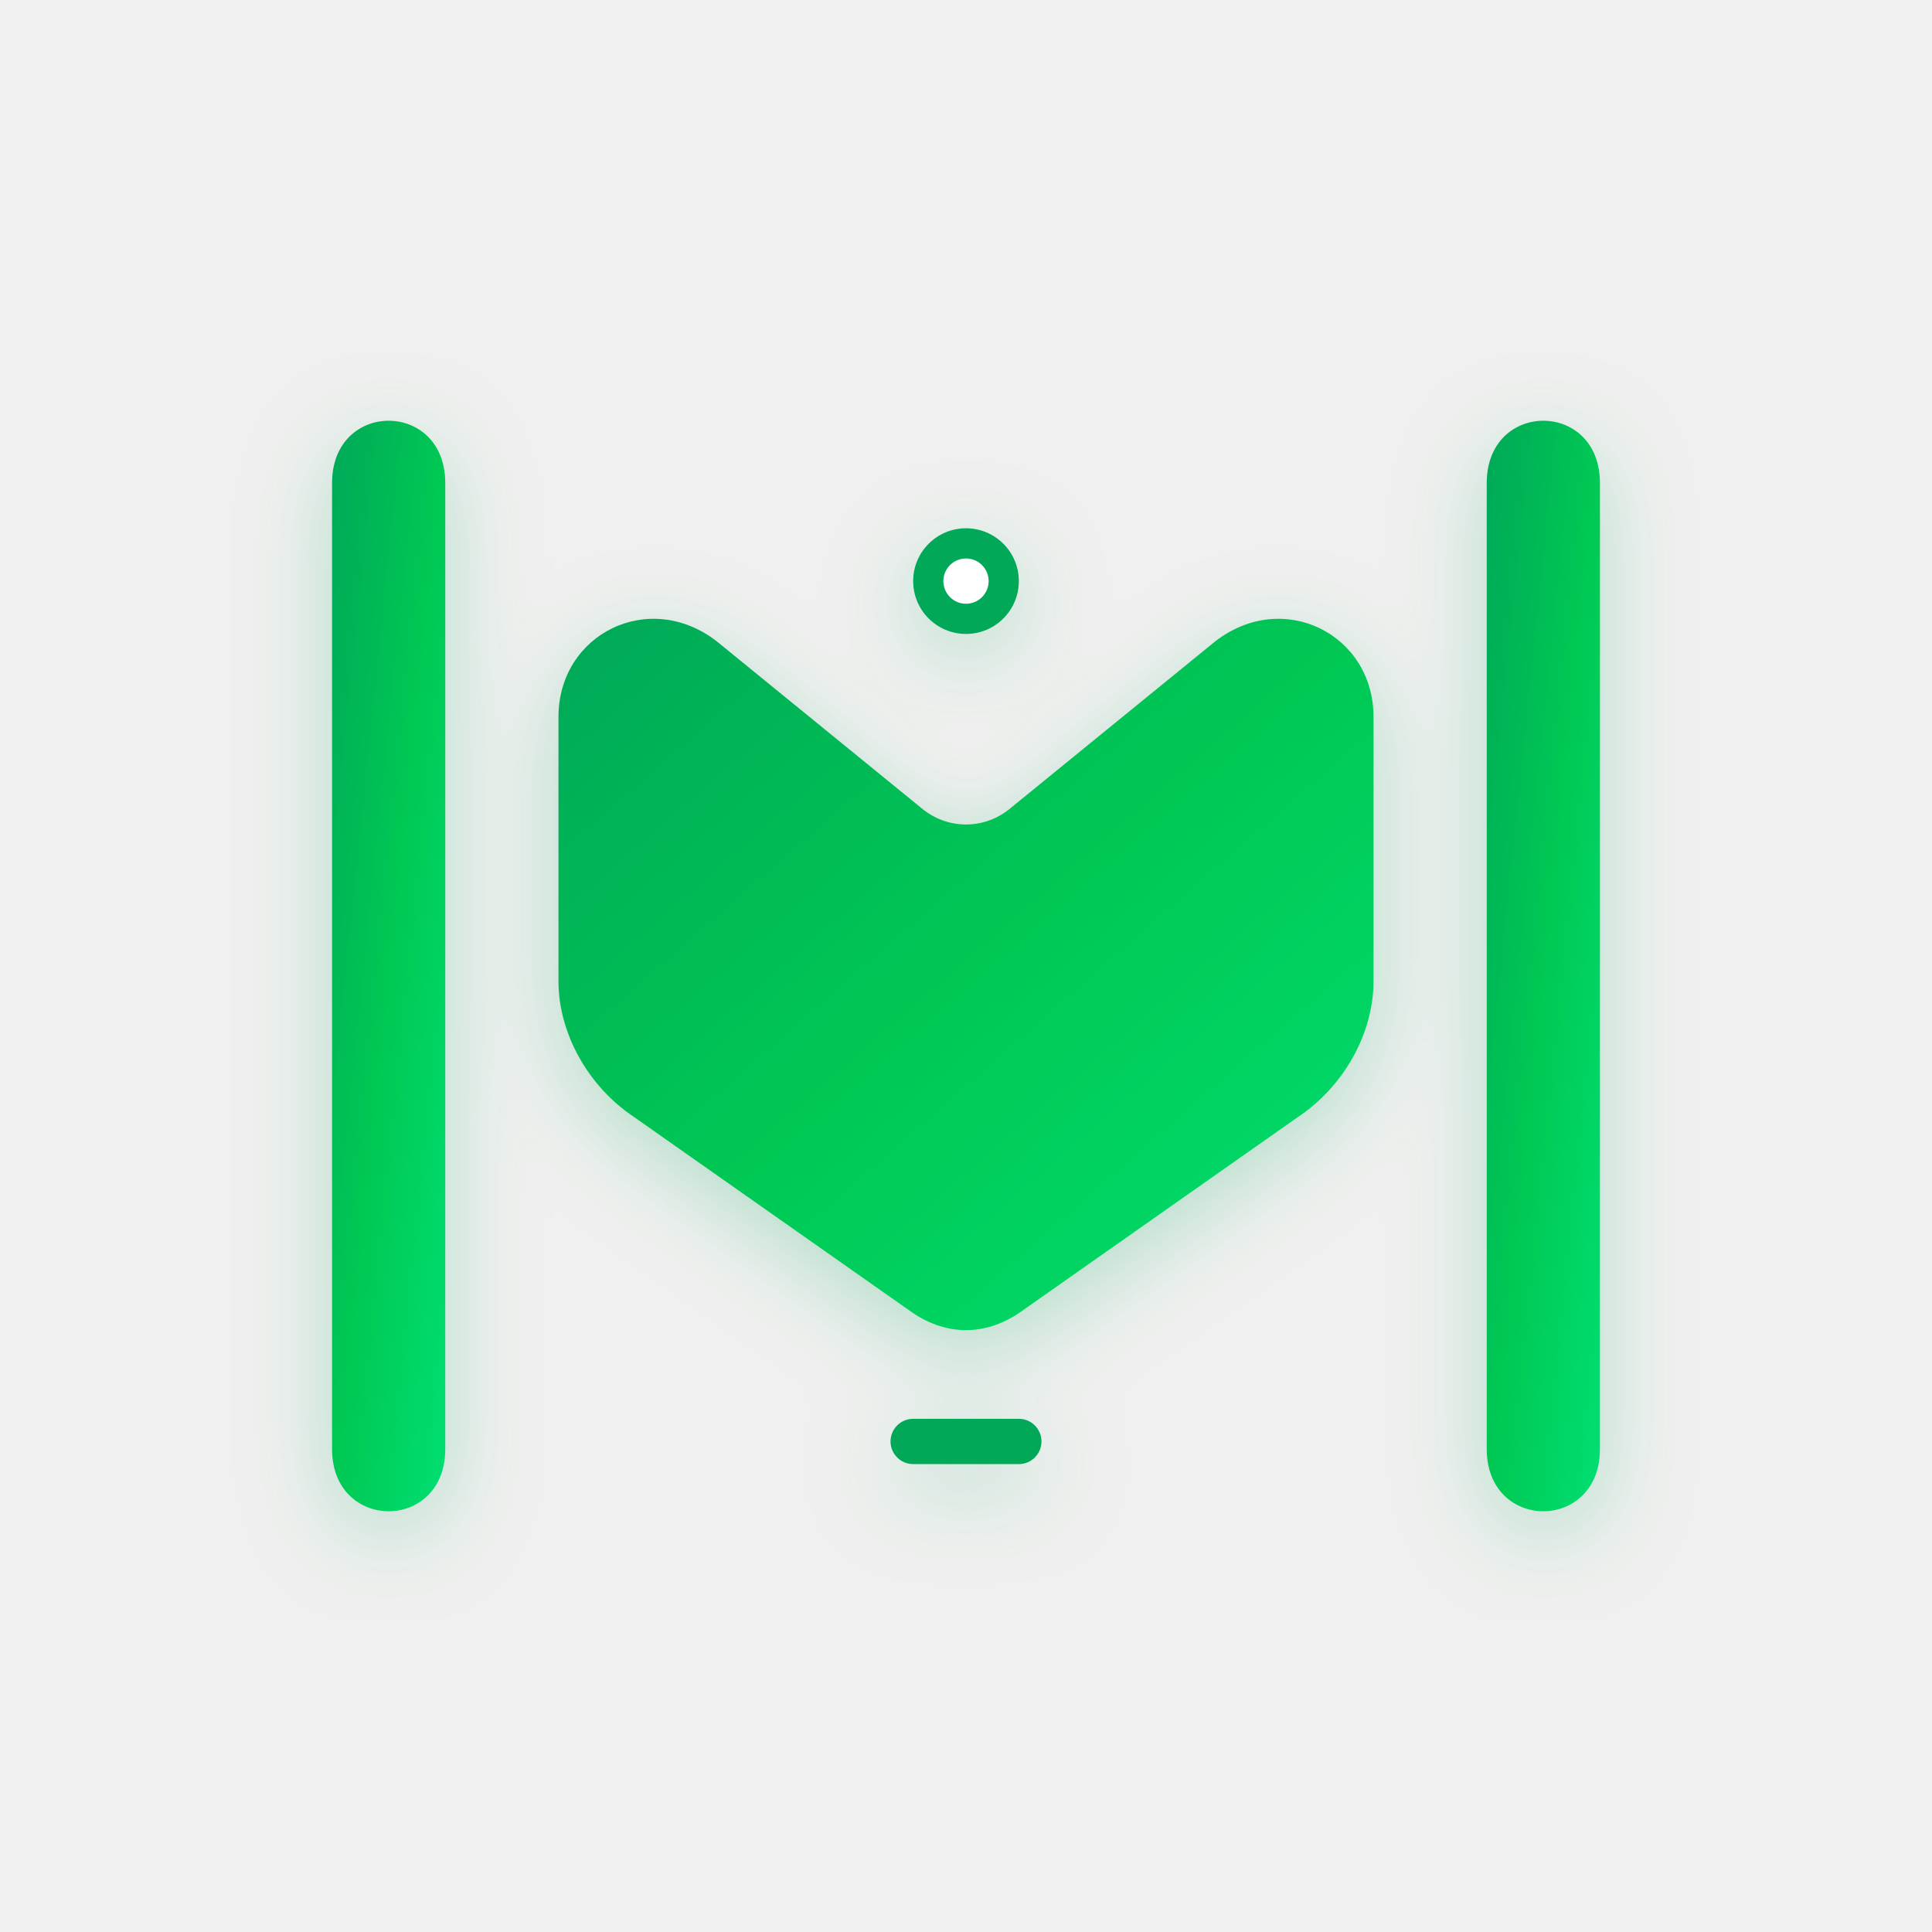
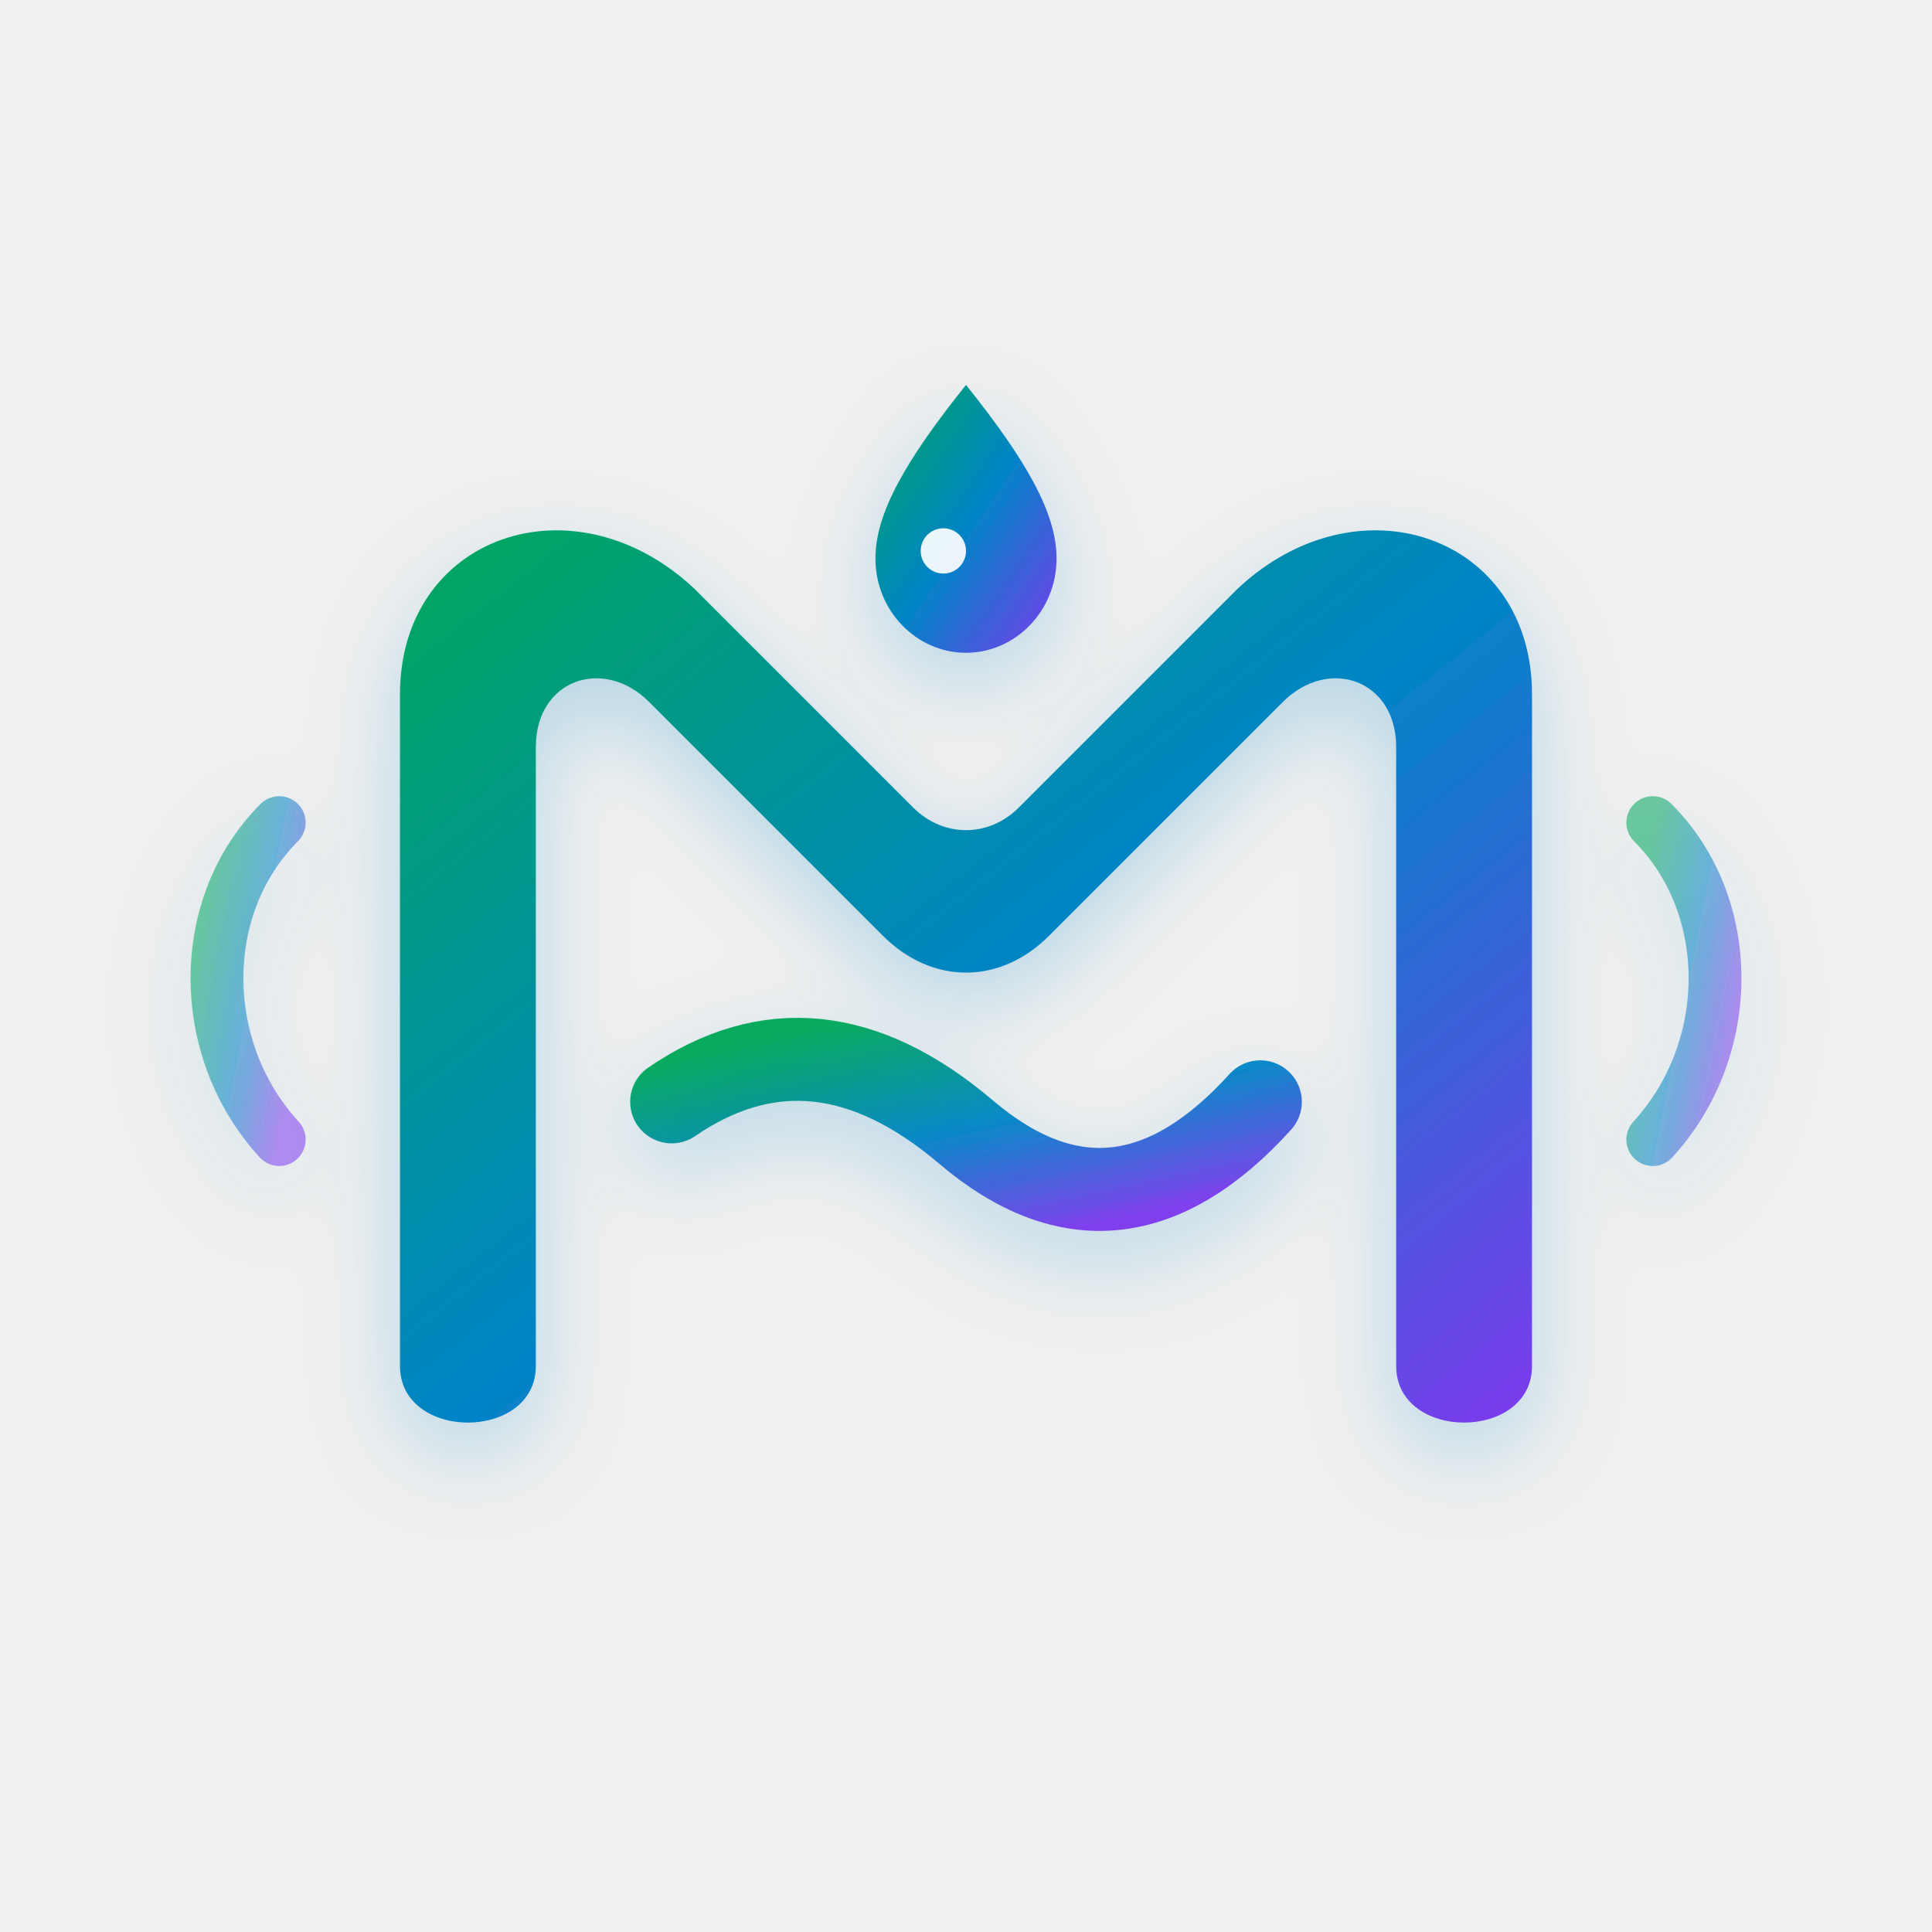
<svg xmlns="http://www.w3.org/2000/svg" viewBox="0 0 512 512" width="512" height="512">
  <defs>
-     <linearGradient id="emeraldLightMuxis" x1="0%" y1="0%" x2="100%" y2="100%">
+     <linearGradient id="muxisPrismLight" x1="0%" y1="0%" x2="100%" y2="100%">
      <stop offset="0%" stop-color="#00A859" />
-       <stop offset="50%" stop-color="#00C853" />
-       <stop offset="100%" stop-color="#05DF72" />
+       <stop offset="52%" stop-color="#0284C7" />
+       <stop offset="100%" stop-color="#7C3AED" />
    </linearGradient>
-     <filter id="lightDropShadow" x="-10%" y="-10%" width="120%" height="120%">
-       <feDropShadow dx="0" dy="6" stdDeviation="12" flood-color="#00A859" flood-opacity="0.25" />
+     <filter id="muxisShadowLight" x="-15%" y="-15%" width="130%" height="130%">
+       <feDropShadow dx="0" dy="8" stdDeviation="12" flood-color="#0284C7" flood-opacity="0.24" />
    </filter>
  </defs>
-   <g filter="url(#lightDropShadow)">
-     <path d="M 88 128              C 88 106, 118 106, 118 128              L 118 384              C 118 406, 88 406, 88 384              Z" fill="url(#emeraldLightMuxis)" />
-     <path d="M 394 128              C 394 106, 424 106, 424 128              L 424 384              C 424 406, 394 406, 394 384              Z" fill="url(#emeraldLightMuxis)" />
-     <path d="M 148 190              C 148 168, 172 156, 190 170              L 244 214              C 251 220, 261 220, 268 214              L 322 170              C 340 156, 364 168, 364 190              L 364 260              C 364 274, 356 288, 344 296              L 270 348              C 261 354, 251 354, 242 348              L 168 296              C 156 288, 148 274, 148 260              Z" fill="url(#emeraldLightMuxis)" />
-     <circle cx="256" cy="154" r="14" fill="#00A859" />
-     <circle cx="256" cy="154" r="6" fill="#FFFFFF" />
-     <rect x="236" y="376" width="40" height="12" rx="6" fill="#00A859" />
+   <g filter="url(#muxisShadowLight)">
+     <path d="M 74 218 C 52 240, 52 278, 74 302" fill="none" stroke="url(#muxisPrismLight)" stroke-width="14" stroke-linecap="round" opacity="0.55" />
+     <path d="M 438 218 C 460 240, 460 278, 438 302" fill="none" stroke="url(#muxisPrismLight)" stroke-width="14" stroke-linecap="round" opacity="0.55" />
+     <path d="M 106 362              L 106 184              C 106 142, 152 126, 184 156              L 242 214              C 250 222, 262 222, 270 214              L 328 156              C 360 126, 406 142, 406 184              L 406 362              C 406 382, 370 382, 370 362              L 370 198              C 370 180, 352 174, 340 186              L 278 248              C 265 261, 247 261, 234 248              L 172 186              C 160 174, 142 180, 142 198              L 142 362              C 142 382, 106 382, 106 362              Z" fill="url(#muxisPrismLight)" />
+     <path d="M 178 292              Q 216 266, 256 300              Q 296 334, 334 292" fill="none" stroke="url(#muxisPrismLight)" stroke-width="22" stroke-linecap="round" opacity="0.95" />
+     <path d="M 256 102              C 272 122, 280 136, 280 148              C 280 162, 269 173, 256 173              C 243 173, 232 162, 232 148              C 232 136, 240 122, 256 102              Z" fill="url(#muxisPrismLight)" />
+     <circle cx="250" cy="146" r="6" fill="#FFFFFF" opacity="0.92" />
  </g>
</svg>
